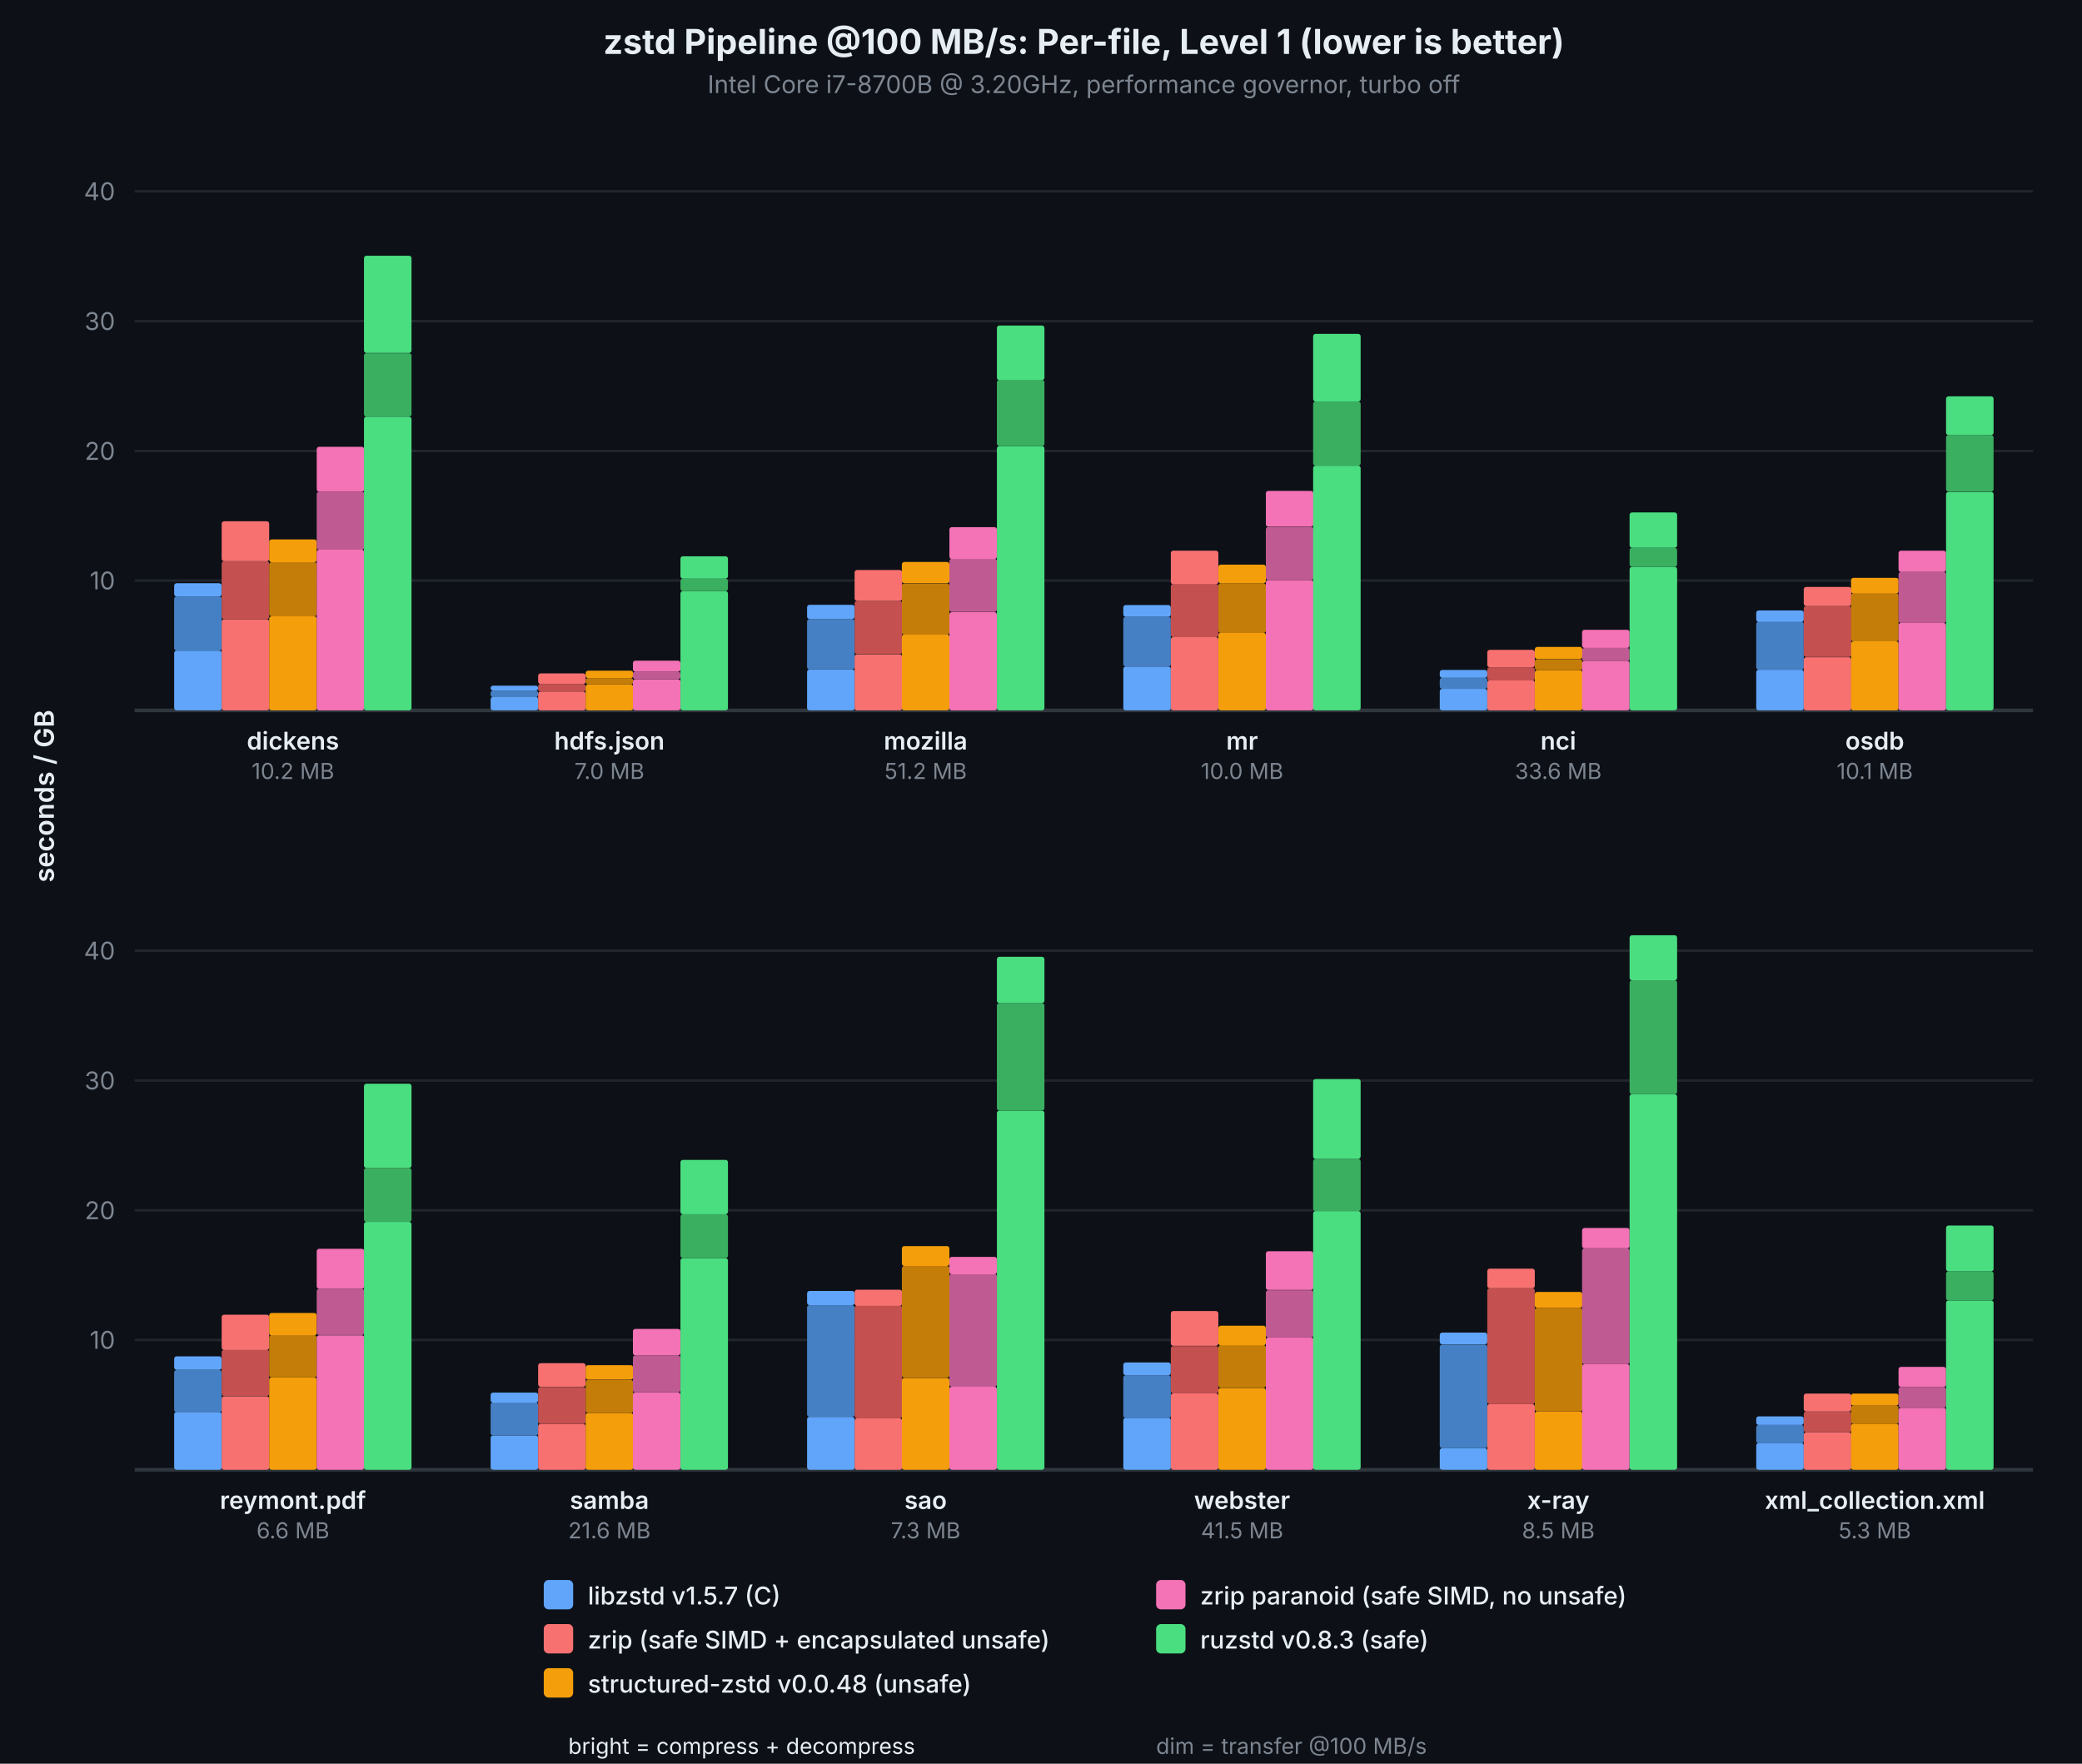
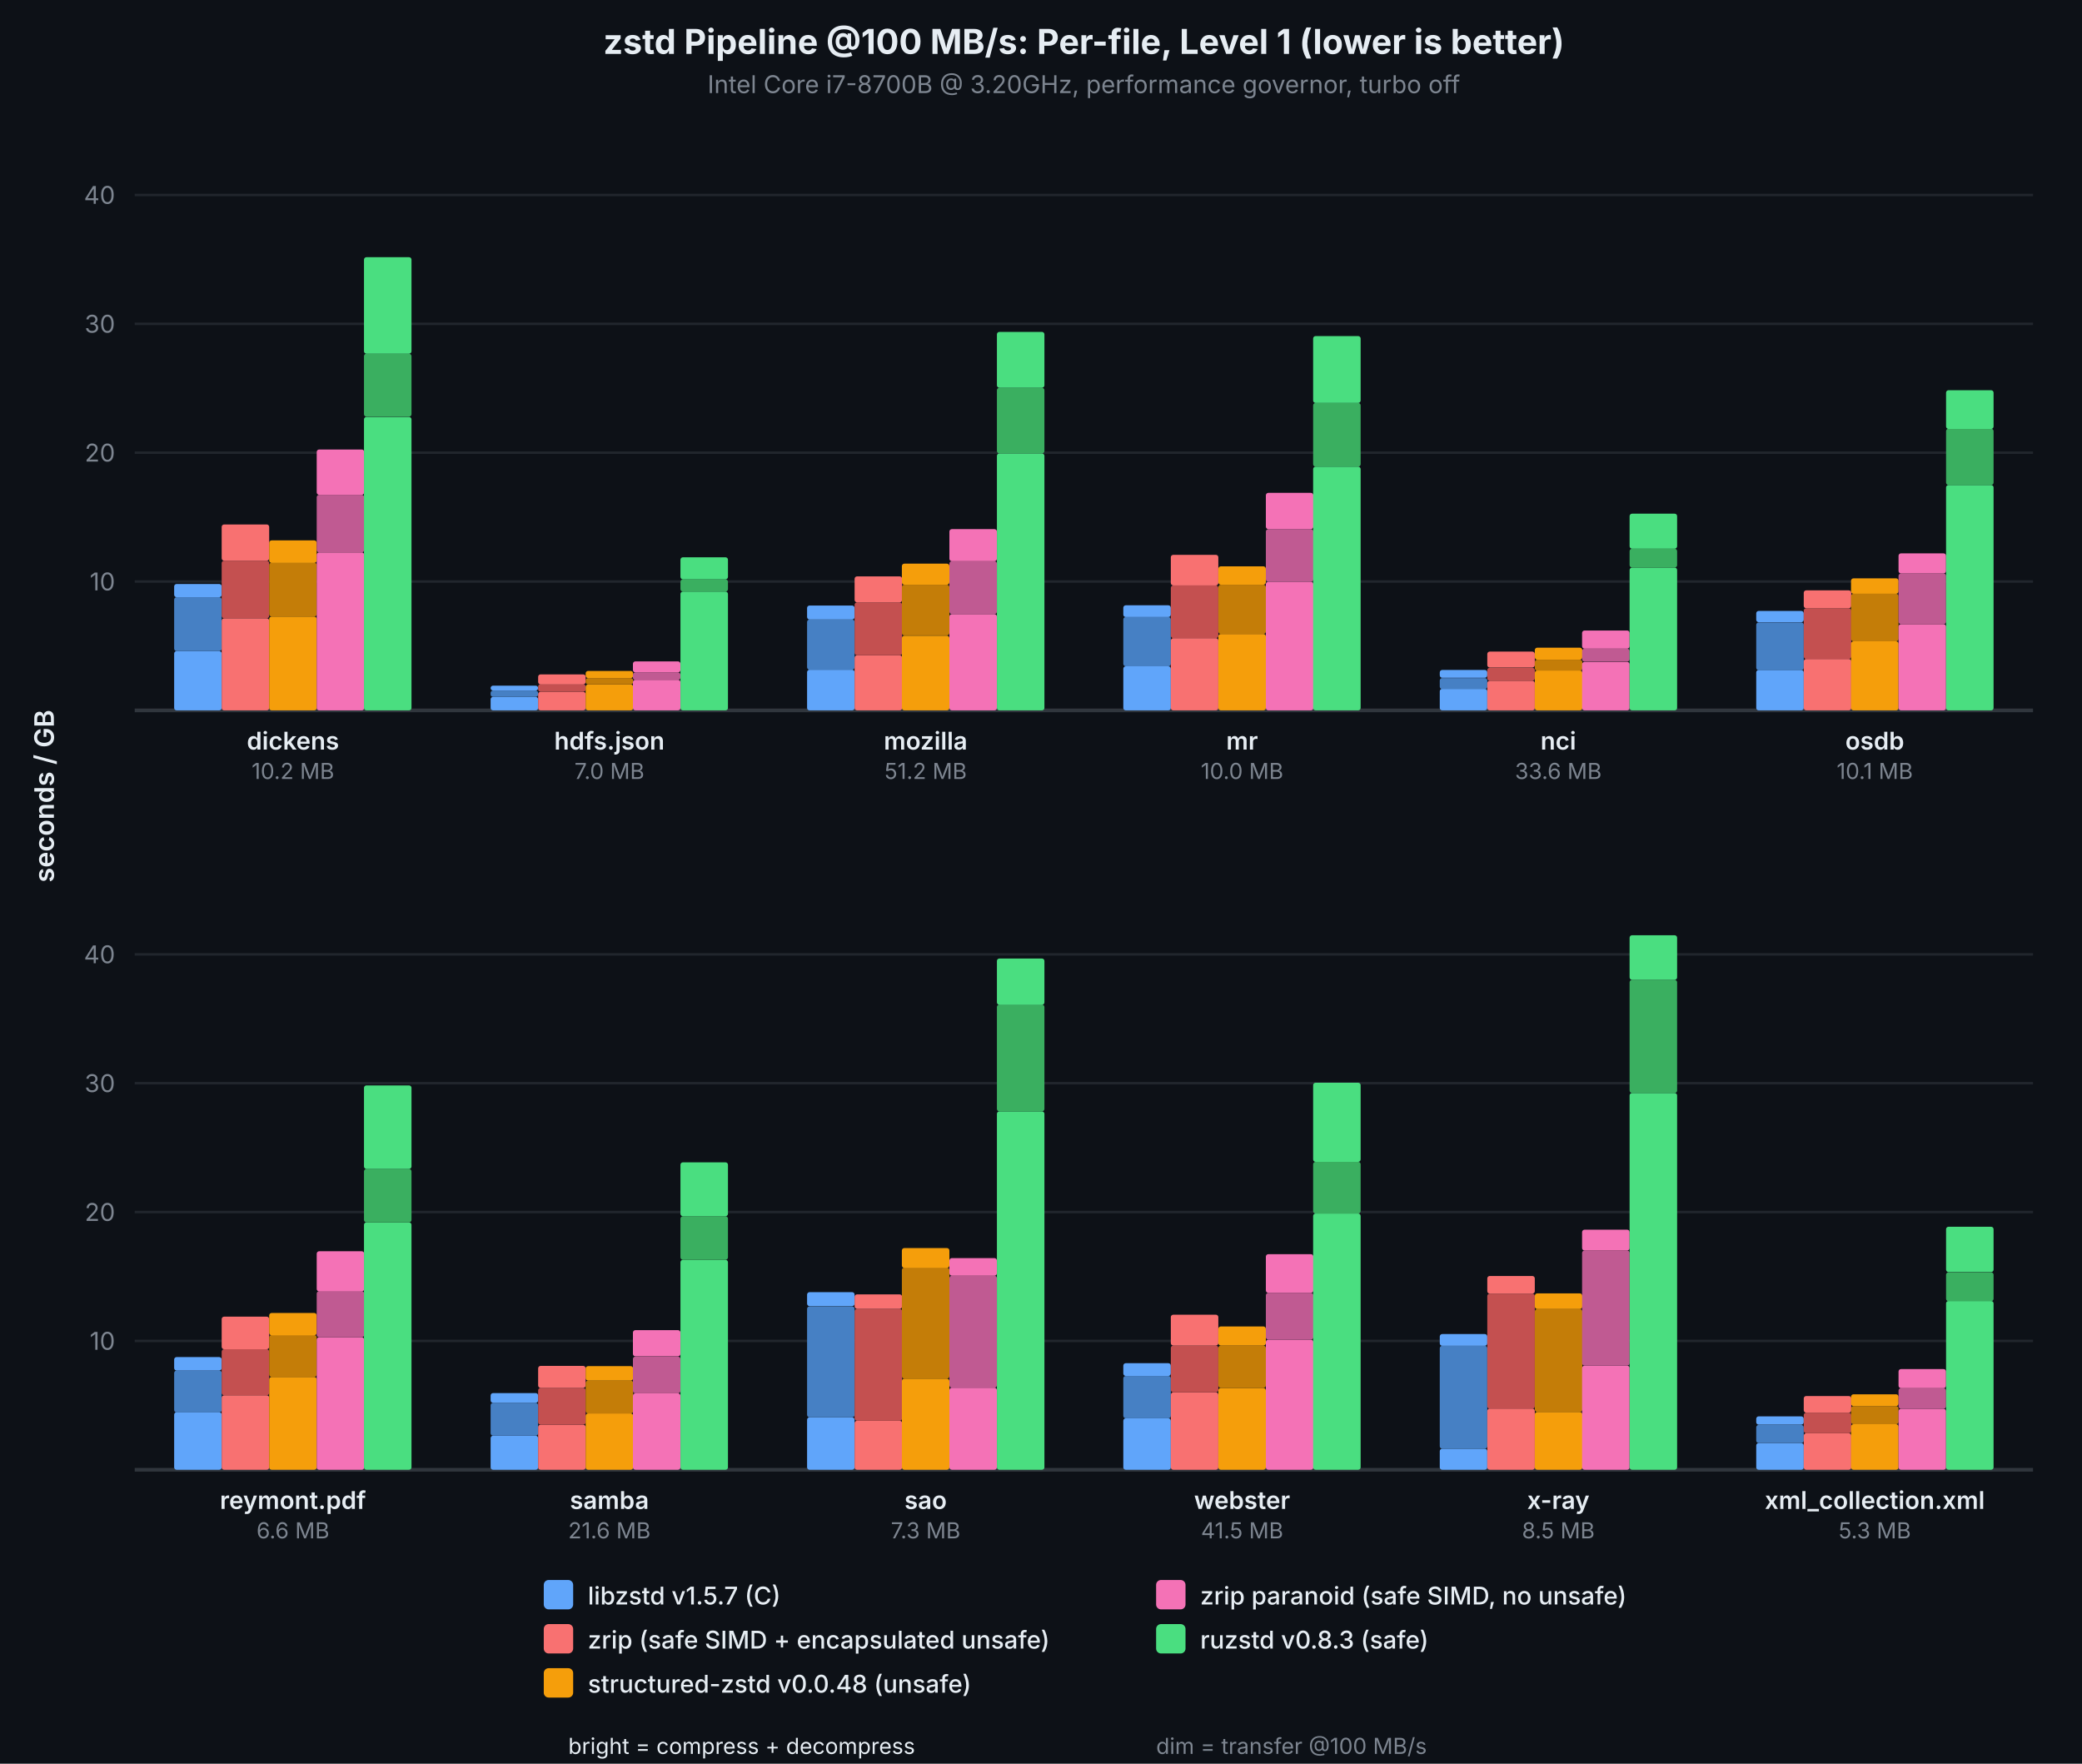
<svg xmlns="http://www.w3.org/2000/svg" viewBox="0 0 850 720" font-family="system-ui, -apple-system, sans-serif">
  <rect width="850" height="720" fill="#0d1117" />
  <text x="442.5" y="22" text-anchor="middle" fill="#e6edf3" font-size="14" font-weight="700">zstd Pipeline @100 MB/s: Per-file, Level 1 (lower is better)</text>
  <text x="442.5" y="38" text-anchor="middle" fill="#7d8590" font-size="10">Intel Core i7-8700B @ 3.20GHz, performance governor, turbo off</text>
-   <line x1="55" y1="237.0" x2="830" y2="237.0" stroke="#21262d" stroke-width="1" />
-   <text x="47" y="237.0" text-anchor="end" dominant-baseline="middle" fill="#7d8590" font-size="10">10</text>
-   <line x1="55" y1="184.1" x2="830" y2="184.1" stroke="#21262d" stroke-width="1" />
-   <text x="47" y="184.1" text-anchor="end" dominant-baseline="middle" fill="#7d8590" font-size="10">20</text>
-   <line x1="55" y1="131.1" x2="830" y2="131.1" stroke="#21262d" stroke-width="1" />
-   <text x="47" y="131.1" text-anchor="end" dominant-baseline="middle" fill="#7d8590" font-size="10">30</text>
-   <line x1="55" y1="78.1" x2="830" y2="78.1" stroke="#21262d" stroke-width="1" />
-   <text x="47" y="78.1" text-anchor="end" dominant-baseline="middle" fill="#7d8590" font-size="10">40</text>
+   <line x1="55" y1="237.4" x2="830" y2="237.4" stroke="#21262d" stroke-width="1" />
+   <text x="47" y="237.4" text-anchor="end" dominant-baseline="middle" fill="#7d8590" font-size="10">10</text>
+   <line x1="55" y1="184.8" x2="830" y2="184.8" stroke="#21262d" stroke-width="1" />
+   <text x="47" y="184.8" text-anchor="end" dominant-baseline="middle" fill="#7d8590" font-size="10">20</text>
+   <line x1="55" y1="132.2" x2="830" y2="132.2" stroke="#21262d" stroke-width="1" />
+   <text x="47" y="132.2" text-anchor="end" dominant-baseline="middle" fill="#7d8590" font-size="10">30</text>
+   <line x1="55" y1="79.6" x2="830" y2="79.6" stroke="#21262d" stroke-width="1" />
+   <text x="47" y="79.6" text-anchor="end" dominant-baseline="middle" fill="#7d8590" font-size="10">40</text>
  <line x1="55" y1="290" x2="830" y2="290" stroke="#30363d" stroke-width="1.5" />
  <text x="22" y="325.0" text-anchor="middle" fill="#e6edf3" font-size="11" font-weight="600" transform="rotate(-90,22,325.0)">seconds / GB</text>
-   <rect x="71.1" y="265.6" width="19.4" height="24.4" fill="#60a5fa" rx="1" />
-   <rect x="71.1" y="243.5" width="19.4" height="22.1" fill="#4680c4" rx="1" />
-   <rect x="71.1" y="238.1" width="19.4" height="5.4" fill="#60a5fa" rx="1" />
-   <rect x="90.5" y="252.8" width="19.4" height="37.2" fill="#f87171" rx="1" />
-   <rect x="90.5" y="229.1" width="19.4" height="23.7" fill="#c45050" rx="1" />
-   <rect x="90.5" y="212.8" width="19.4" height="16.3" fill="#f87171" rx="1" />
-   <rect x="109.9" y="251.6" width="19.4" height="38.4" fill="#f59e0b" rx="1" />
-   <rect x="109.9" y="229.5" width="19.4" height="22.1" fill="#c47d08" rx="1" />
-   <rect x="109.9" y="220.2" width="19.4" height="9.3" fill="#f59e0b" rx="1" />
-   <rect x="129.3" y="224.4" width="19.4" height="65.6" fill="#f472b6" rx="1" />
-   <rect x="129.3" y="200.7" width="19.4" height="23.7" fill="#c05a92" rx="1" />
-   <rect x="129.3" y="182.4" width="19.4" height="18.3" fill="#f472b6" rx="1" />
-   <rect x="148.6" y="170.1" width="19.4" height="119.9" fill="#4ade80" rx="1" />
-   <rect x="148.6" y="144.2" width="19.4" height="25.9" fill="#3aaf60" rx="1" />
-   <rect x="148.6" y="104.4" width="19.4" height="39.7" fill="#4ade80" rx="1" />
+   <rect x="71.1" y="265.8" width="19.4" height="24.2" fill="#60a5fa" rx="1" />
+   <rect x="71.1" y="243.8" width="19.4" height="22.0" fill="#4680c4" rx="1" />
+   <rect x="71.1" y="238.4" width="19.4" height="5.4" fill="#60a5fa" rx="1" />
+   <rect x="90.5" y="252.4" width="19.4" height="37.6" fill="#f87171" rx="1" />
+   <rect x="90.5" y="228.9" width="19.4" height="23.5" fill="#c45050" rx="1" />
+   <rect x="90.5" y="214.1" width="19.4" height="14.8" fill="#f87171" rx="1" />
+   <rect x="109.9" y="251.7" width="19.4" height="38.3" fill="#f59e0b" rx="1" />
+   <rect x="109.9" y="229.7" width="19.4" height="22.0" fill="#c47d08" rx="1" />
+   <rect x="109.9" y="220.6" width="19.4" height="9.2" fill="#f59e0b" rx="1" />
+   <rect x="129.3" y="225.5" width="19.4" height="64.5" fill="#f472b6" rx="1" />
+   <rect x="129.3" y="202.0" width="19.4" height="23.5" fill="#c05a92" rx="1" />
+   <rect x="129.3" y="183.5" width="19.4" height="18.5" fill="#f472b6" rx="1" />
+   <rect x="148.6" y="170.2" width="19.4" height="119.8" fill="#4ade80" rx="1" />
+   <rect x="148.6" y="144.4" width="19.4" height="25.7" fill="#3aaf60" rx="1" />
+   <rect x="148.6" y="105.0" width="19.4" height="39.4" fill="#4ade80" rx="1" />
  <text x="119.6" y="306" text-anchor="middle" fill="#e6edf3" font-size="10" font-weight="600">dickens</text>
  <text x="119.6" y="318" text-anchor="middle" fill="#7d8590" font-size="9">10.2 MB</text>
  <rect x="200.3" y="284.5" width="19.4" height="5.5" fill="#60a5fa" rx="1" />
-   <rect x="200.3" y="281.9" width="19.4" height="2.7" fill="#4680c4" rx="1" />
+   <rect x="200.3" y="281.9" width="19.4" height="2.6" fill="#4680c4" rx="1" />
  <rect x="200.3" y="279.9" width="19.4" height="2.0" fill="#60a5fa" rx="1" />
-   <rect x="219.7" y="282.3" width="19.4" height="7.7" fill="#f87171" rx="1" />
-   <rect x="219.7" y="279.2" width="19.4" height="3.1" fill="#c45050" rx="1" />
-   <rect x="219.7" y="274.9" width="19.4" height="4.3" fill="#f87171" rx="1" />
+   <rect x="219.7" y="282.4" width="19.4" height="7.6" fill="#f87171" rx="1" />
+   <rect x="219.7" y="279.3" width="19.4" height="3.1" fill="#c45050" rx="1" />
+   <rect x="219.7" y="275.3" width="19.4" height="4.1" fill="#f87171" rx="1" />
  <rect x="239.1" y="279.4" width="19.4" height="10.6" fill="#f59e0b" rx="1" />
  <rect x="239.1" y="276.8" width="19.4" height="2.6" fill="#c47d08" rx="1" />
-   <rect x="239.1" y="273.8" width="19.4" height="3.0" fill="#f59e0b" rx="1" />
-   <rect x="258.4" y="277.3" width="19.4" height="12.7" fill="#f472b6" rx="1" />
-   <rect x="258.4" y="274.2" width="19.4" height="3.1" fill="#c05a92" rx="1" />
-   <rect x="258.4" y="269.7" width="19.4" height="4.5" fill="#f472b6" rx="1" />
-   <rect x="277.8" y="241.3" width="19.4" height="48.7" fill="#4ade80" rx="1" />
-   <rect x="277.8" y="236.2" width="19.4" height="5.1" fill="#3aaf60" rx="1" />
-   <rect x="277.8" y="227.1" width="19.4" height="9.1" fill="#4ade80" rx="1" />
+   <rect x="239.1" y="273.9" width="19.4" height="2.9" fill="#f59e0b" rx="1" />
+   <rect x="258.4" y="277.5" width="19.4" height="12.5" fill="#f472b6" rx="1" />
+   <rect x="258.4" y="274.5" width="19.4" height="3.1" fill="#c05a92" rx="1" />
+   <rect x="258.4" y="270.0" width="19.4" height="4.5" fill="#f472b6" rx="1" />
+   <rect x="277.8" y="241.5" width="19.4" height="48.5" fill="#4ade80" rx="1" />
+   <rect x="277.8" y="236.5" width="19.4" height="5.0" fill="#3aaf60" rx="1" />
+   <rect x="277.8" y="227.5" width="19.4" height="9.0" fill="#4ade80" rx="1" />
  <text x="248.8" y="306" text-anchor="middle" fill="#e6edf3" font-size="10" font-weight="600">hdfs.json</text>
  <text x="248.8" y="318" text-anchor="middle" fill="#7d8590" font-size="9">7.0 MB</text>
-   <rect x="329.5" y="273.3" width="19.4" height="16.7" fill="#60a5fa" rx="1" />
-   <rect x="329.5" y="252.7" width="19.4" height="20.6" fill="#4680c4" rx="1" />
-   <rect x="329.5" y="246.9" width="19.4" height="5.8" fill="#60a5fa" rx="1" />
-   <rect x="348.9" y="267.1" width="19.4" height="22.9" fill="#f87171" rx="1" />
-   <rect x="348.9" y="245.3" width="19.4" height="21.7" fill="#c45050" rx="1" />
-   <rect x="348.9" y="232.7" width="19.4" height="12.6" fill="#f87171" rx="1" />
-   <rect x="368.2" y="259.0" width="19.4" height="31.0" fill="#f59e0b" rx="1" />
-   <rect x="368.2" y="238.2" width="19.4" height="20.9" fill="#c47d08" rx="1" />
-   <rect x="368.2" y="229.4" width="19.4" height="8.7" fill="#f59e0b" rx="1" />
-   <rect x="387.6" y="249.9" width="19.4" height="40.1" fill="#f472b6" rx="1" />
-   <rect x="387.6" y="228.1" width="19.4" height="21.7" fill="#c05a92" rx="1" />
-   <rect x="387.6" y="215.2" width="19.4" height="13.0" fill="#f472b6" rx="1" />
-   <rect x="407.0" y="182.1" width="19.4" height="107.9" fill="#4ade80" rx="1" />
-   <rect x="407.0" y="155.1" width="19.4" height="27.0" fill="#3aaf60" rx="1" />
-   <rect x="407.0" y="132.9" width="19.4" height="22.3" fill="#4ade80" rx="1" />
+   <rect x="329.5" y="273.4" width="19.4" height="16.6" fill="#60a5fa" rx="1" />
+   <rect x="329.5" y="252.9" width="19.4" height="20.5" fill="#4680c4" rx="1" />
+   <rect x="329.5" y="247.2" width="19.4" height="5.7" fill="#60a5fa" rx="1" />
+   <rect x="348.9" y="267.5" width="19.4" height="22.5" fill="#f87171" rx="1" />
+   <rect x="348.9" y="245.9" width="19.4" height="21.6" fill="#c45050" rx="1" />
+   <rect x="348.9" y="235.3" width="19.4" height="10.6" fill="#f87171" rx="1" />
+   <rect x="368.2" y="259.5" width="19.4" height="30.5" fill="#f59e0b" rx="1" />
+   <rect x="368.2" y="238.7" width="19.4" height="20.7" fill="#c47d08" rx="1" />
+   <rect x="368.2" y="230.1" width="19.4" height="8.6" fill="#f59e0b" rx="1" />
+   <rect x="387.6" y="250.7" width="19.4" height="39.3" fill="#f472b6" rx="1" />
+   <rect x="387.6" y="229.1" width="19.4" height="21.6" fill="#c05a92" rx="1" />
+   <rect x="387.6" y="216.0" width="19.4" height="13.1" fill="#f472b6" rx="1" />
+   <rect x="407.0" y="185.1" width="19.4" height="104.9" fill="#4ade80" rx="1" />
+   <rect x="407.0" y="158.3" width="19.4" height="26.8" fill="#3aaf60" rx="1" />
+   <rect x="407.0" y="135.5" width="19.4" height="22.8" fill="#4ade80" rx="1" />
  <text x="377.9" y="306" text-anchor="middle" fill="#e6edf3" font-size="10" font-weight="600">mozilla</text>
  <text x="377.9" y="318" text-anchor="middle" fill="#7d8590" font-size="9">51.2 MB</text>
-   <rect x="458.6" y="272.1" width="19.4" height="17.9" fill="#60a5fa" rx="1" />
-   <rect x="458.6" y="251.8" width="19.4" height="20.3" fill="#4680c4" rx="1" />
-   <rect x="458.6" y="247.0" width="19.4" height="4.8" fill="#60a5fa" rx="1" />
-   <rect x="478.0" y="260.1" width="19.4" height="29.9" fill="#f87171" rx="1" />
-   <rect x="478.0" y="238.4" width="19.4" height="21.7" fill="#c45050" rx="1" />
-   <rect x="478.0" y="224.8" width="19.4" height="13.7" fill="#f87171" rx="1" />
-   <rect x="497.4" y="258.3" width="19.4" height="31.7" fill="#f59e0b" rx="1" />
-   <rect x="497.4" y="238.1" width="19.4" height="20.3" fill="#c47d08" rx="1" />
-   <rect x="497.4" y="230.5" width="19.4" height="7.6" fill="#f59e0b" rx="1" />
-   <rect x="516.8" y="236.8" width="19.4" height="53.2" fill="#f472b6" rx="1" />
-   <rect x="516.8" y="215.1" width="19.4" height="21.7" fill="#c05a92" rx="1" />
-   <rect x="516.8" y="200.4" width="19.4" height="14.6" fill="#f472b6" rx="1" />
-   <rect x="536.1" y="190.1" width="19.4" height="99.9" fill="#4ade80" rx="1" />
-   <rect x="536.1" y="163.9" width="19.4" height="26.2" fill="#3aaf60" rx="1" />
-   <rect x="536.1" y="136.3" width="19.4" height="27.6" fill="#4ade80" rx="1" />
+   <rect x="458.6" y="272.0" width="19.4" height="18.0" fill="#60a5fa" rx="1" />
+   <rect x="458.6" y="251.9" width="19.4" height="20.1" fill="#4680c4" rx="1" />
+   <rect x="458.6" y="247.1" width="19.4" height="4.8" fill="#60a5fa" rx="1" />
+   <rect x="478.0" y="260.5" width="19.4" height="29.5" fill="#f87171" rx="1" />
+   <rect x="478.0" y="239.0" width="19.4" height="21.5" fill="#c45050" rx="1" />
+   <rect x="478.0" y="226.5" width="19.4" height="12.5" fill="#f87171" rx="1" />
+   <rect x="497.4" y="258.8" width="19.4" height="31.2" fill="#f59e0b" rx="1" />
+   <rect x="497.4" y="238.7" width="19.4" height="20.1" fill="#c47d08" rx="1" />
+   <rect x="497.4" y="231.2" width="19.4" height="7.5" fill="#f59e0b" rx="1" />
+   <rect x="516.8" y="237.5" width="19.4" height="52.5" fill="#f472b6" rx="1" />
+   <rect x="516.8" y="216.0" width="19.4" height="21.5" fill="#c05a92" rx="1" />
+   <rect x="516.8" y="201.2" width="19.4" height="14.8" fill="#f472b6" rx="1" />
+   <rect x="536.1" y="190.5" width="19.4" height="99.5" fill="#4ade80" rx="1" />
+   <rect x="536.1" y="164.5" width="19.4" height="26.0" fill="#3aaf60" rx="1" />
+   <rect x="536.1" y="137.2" width="19.4" height="27.3" fill="#4ade80" rx="1" />
  <text x="507.1" y="306" text-anchor="middle" fill="#e6edf3" font-size="10" font-weight="600">mr</text>
  <text x="507.1" y="318" text-anchor="middle" fill="#7d8590" font-size="9">10.0 MB</text>
  <rect x="587.8" y="281.2" width="19.4" height="8.8" fill="#60a5fa" rx="1" />
-   <rect x="587.8" y="276.7" width="19.4" height="4.5" fill="#4680c4" rx="1" />
+   <rect x="587.8" y="276.8" width="19.4" height="4.5" fill="#4680c4" rx="1" />
  <rect x="587.8" y="273.5" width="19.4" height="3.2" fill="#60a5fa" rx="1" />
-   <rect x="607.2" y="277.7" width="19.4" height="12.3" fill="#f87171" rx="1" />
-   <rect x="607.2" y="272.4" width="19.4" height="5.4" fill="#c45050" rx="1" />
-   <rect x="607.2" y="265.3" width="19.4" height="7.1" fill="#f87171" rx="1" />
-   <rect x="626.6" y="273.6" width="19.4" height="16.4" fill="#f59e0b" rx="1" />
-   <rect x="626.6" y="269.1" width="19.4" height="4.5" fill="#c47d08" rx="1" />
-   <rect x="626.6" y="264.1" width="19.4" height="4.9" fill="#f59e0b" rx="1" />
-   <rect x="645.9" y="269.8" width="19.4" height="20.2" fill="#f472b6" rx="1" />
-   <rect x="645.9" y="264.5" width="19.4" height="5.4" fill="#c05a92" rx="1" />
-   <rect x="645.9" y="257.1" width="19.4" height="7.4" fill="#f472b6" rx="1" />
-   <rect x="665.3" y="231.4" width="19.4" height="58.6" fill="#4ade80" rx="1" />
-   <rect x="665.3" y="223.6" width="19.4" height="7.8" fill="#3aaf60" rx="1" />
-   <rect x="665.3" y="209.2" width="19.4" height="14.4" fill="#4ade80" rx="1" />
+   <rect x="607.2" y="277.9" width="19.4" height="12.1" fill="#f87171" rx="1" />
+   <rect x="607.2" y="272.6" width="19.4" height="5.3" fill="#c45050" rx="1" />
+   <rect x="607.2" y="266.0" width="19.4" height="6.5" fill="#f87171" rx="1" />
+   <rect x="626.6" y="273.7" width="19.4" height="16.3" fill="#f59e0b" rx="1" />
+   <rect x="626.6" y="269.3" width="19.4" height="4.5" fill="#c47d08" rx="1" />
+   <rect x="626.6" y="264.4" width="19.4" height="4.9" fill="#f59e0b" rx="1" />
+   <rect x="645.9" y="270.2" width="19.4" height="19.8" fill="#f472b6" rx="1" />
+   <rect x="645.9" y="264.8" width="19.4" height="5.3" fill="#c05a92" rx="1" />
+   <rect x="645.9" y="257.4" width="19.4" height="7.4" fill="#f472b6" rx="1" />
+   <rect x="665.3" y="231.7" width="19.4" height="58.3" fill="#4ade80" rx="1" />
+   <rect x="665.3" y="224.0" width="19.4" height="7.7" fill="#3aaf60" rx="1" />
+   <rect x="665.3" y="209.7" width="19.4" height="14.3" fill="#4ade80" rx="1" />
  <text x="636.2" y="306" text-anchor="middle" fill="#e6edf3" font-size="10" font-weight="600">nci</text>
  <text x="636.2" y="318" text-anchor="middle" fill="#7d8590" font-size="9">33.6 MB</text>
-   <rect x="717.0" y="273.4" width="19.4" height="16.6" fill="#60a5fa" rx="1" />
-   <rect x="717.0" y="253.8" width="19.4" height="19.6" fill="#4680c4" rx="1" />
-   <rect x="717.0" y="249.2" width="19.4" height="4.7" fill="#60a5fa" rx="1" />
-   <rect x="736.4" y="268.3" width="19.4" height="21.7" fill="#f87171" rx="1" />
-   <rect x="736.4" y="247.4" width="19.4" height="20.8" fill="#c45050" rx="1" />
-   <rect x="736.4" y="239.6" width="19.4" height="7.8" fill="#f87171" rx="1" />
+   <rect x="717.0" y="273.5" width="19.4" height="16.5" fill="#60a5fa" rx="1" />
+   <rect x="717.0" y="254.1" width="19.4" height="19.5" fill="#4680c4" rx="1" />
+   <rect x="717.0" y="249.4" width="19.4" height="4.6" fill="#60a5fa" rx="1" />
+   <rect x="736.4" y="269.0" width="19.4" height="21.0" fill="#f87171" rx="1" />
+   <rect x="736.4" y="248.3" width="19.4" height="20.7" fill="#c45050" rx="1" />
+   <rect x="736.4" y="241.0" width="19.4" height="7.3" fill="#f87171" rx="1" />
  <rect x="755.7" y="261.8" width="19.4" height="28.2" fill="#f59e0b" rx="1" />
-   <rect x="755.7" y="242.2" width="19.4" height="19.6" fill="#c47d08" rx="1" />
-   <rect x="755.7" y="235.9" width="19.4" height="6.4" fill="#f59e0b" rx="1" />
-   <rect x="775.1" y="254.3" width="19.4" height="35.7" fill="#f472b6" rx="1" />
-   <rect x="775.1" y="233.5" width="19.4" height="20.8" fill="#c05a92" rx="1" />
-   <rect x="775.1" y="224.8" width="19.4" height="8.7" fill="#f472b6" rx="1" />
-   <rect x="794.5" y="200.8" width="19.4" height="89.2" fill="#4ade80" rx="1" />
-   <rect x="794.5" y="177.6" width="19.4" height="23.1" fill="#3aaf60" rx="1" />
-   <rect x="794.5" y="161.8" width="19.4" height="15.8" fill="#4ade80" rx="1" />
+   <rect x="755.7" y="242.4" width="19.4" height="19.4" fill="#c47d08" rx="1" />
+   <rect x="755.7" y="236.1" width="19.4" height="6.3" fill="#f59e0b" rx="1" />
+   <rect x="775.1" y="254.8" width="19.4" height="35.2" fill="#f472b6" rx="1" />
+   <rect x="775.1" y="234.1" width="19.4" height="20.7" fill="#c05a92" rx="1" />
+   <rect x="775.1" y="225.9" width="19.4" height="8.2" fill="#f472b6" rx="1" />
+   <rect x="794.5" y="198.0" width="19.4" height="92.0" fill="#4ade80" rx="1" />
+   <rect x="794.5" y="175.0" width="19.4" height="23.0" fill="#3aaf60" rx="1" />
+   <rect x="794.5" y="159.3" width="19.4" height="15.8" fill="#4ade80" rx="1" />
  <text x="765.4" y="306" text-anchor="middle" fill="#e6edf3" font-size="10" font-weight="600">osdb</text>
  <text x="765.4" y="318" text-anchor="middle" fill="#7d8590" font-size="9">10.1 MB</text>
-   <line x1="55" y1="547.0" x2="830" y2="547.0" stroke="#21262d" stroke-width="1" />
-   <text x="47" y="547.0" text-anchor="end" dominant-baseline="middle" fill="#7d8590" font-size="10">10</text>
-   <line x1="55" y1="494.1" x2="830" y2="494.1" stroke="#21262d" stroke-width="1" />
-   <text x="47" y="494.1" text-anchor="end" dominant-baseline="middle" fill="#7d8590" font-size="10">20</text>
-   <line x1="55" y1="441.1" x2="830" y2="441.1" stroke="#21262d" stroke-width="1" />
-   <text x="47" y="441.1" text-anchor="end" dominant-baseline="middle" fill="#7d8590" font-size="10">30</text>
-   <line x1="55" y1="388.1" x2="830" y2="388.1" stroke="#21262d" stroke-width="1" />
-   <text x="47" y="388.1" text-anchor="end" dominant-baseline="middle" fill="#7d8590" font-size="10">40</text>
+   <line x1="55" y1="547.4" x2="830" y2="547.4" stroke="#21262d" stroke-width="1" />
+   <text x="47" y="547.4" text-anchor="end" dominant-baseline="middle" fill="#7d8590" font-size="10">10</text>
+   <line x1="55" y1="494.8" x2="830" y2="494.8" stroke="#21262d" stroke-width="1" />
+   <text x="47" y="494.8" text-anchor="end" dominant-baseline="middle" fill="#7d8590" font-size="10">20</text>
+   <line x1="55" y1="442.2" x2="830" y2="442.2" stroke="#21262d" stroke-width="1" />
+   <text x="47" y="442.2" text-anchor="end" dominant-baseline="middle" fill="#7d8590" font-size="10">30</text>
+   <line x1="55" y1="389.6" x2="830" y2="389.6" stroke="#21262d" stroke-width="1" />
+   <text x="47" y="389.6" text-anchor="end" dominant-baseline="middle" fill="#7d8590" font-size="10">40</text>
  <line x1="55" y1="600" x2="830" y2="600" stroke="#30363d" stroke-width="1.5" />
-   <rect x="71.1" y="576.4" width="19.4" height="23.6" fill="#60a5fa" rx="1" />
-   <rect x="71.1" y="559.3" width="19.4" height="17.2" fill="#4680c4" rx="1" />
-   <rect x="71.1" y="553.7" width="19.4" height="5.5" fill="#60a5fa" rx="1" />
-   <rect x="90.5" y="570.0" width="19.4" height="30.0" fill="#f87171" rx="1" />
-   <rect x="90.5" y="551.0" width="19.4" height="18.9" fill="#c45050" rx="1" />
-   <rect x="90.5" y="536.7" width="19.4" height="14.4" fill="#f87171" rx="1" />
-   <rect x="109.9" y="562.3" width="19.4" height="37.7" fill="#f59e0b" rx="1" />
-   <rect x="109.9" y="545.1" width="19.4" height="17.2" fill="#c47d08" rx="1" />
-   <rect x="109.9" y="536.0" width="19.4" height="9.2" fill="#f59e0b" rx="1" />
-   <rect x="129.3" y="545.1" width="19.4" height="54.9" fill="#f472b6" rx="1" />
-   <rect x="129.3" y="526.1" width="19.4" height="18.9" fill="#c05a92" rx="1" />
-   <rect x="129.3" y="509.8" width="19.4" height="16.3" fill="#f472b6" rx="1" />
-   <rect x="148.6" y="498.8" width="19.4" height="101.2" fill="#4ade80" rx="1" />
-   <rect x="148.6" y="476.8" width="19.4" height="22.0" fill="#3aaf60" rx="1" />
-   <rect x="148.6" y="442.4" width="19.4" height="34.4" fill="#4ade80" rx="1" />
+   <rect x="71.1" y="576.5" width="19.4" height="23.5" fill="#60a5fa" rx="1" />
+   <rect x="71.1" y="559.5" width="19.4" height="17.1" fill="#4680c4" rx="1" />
+   <rect x="71.1" y="554.0" width="19.4" height="5.5" fill="#60a5fa" rx="1" />
+   <rect x="90.5" y="569.6" width="19.4" height="30.4" fill="#f87171" rx="1" />
+   <rect x="90.5" y="550.8" width="19.4" height="18.8" fill="#c45050" rx="1" />
+   <rect x="90.5" y="537.5" width="19.4" height="13.3" fill="#f87171" rx="1" />
+   <rect x="109.9" y="562.1" width="19.4" height="37.9" fill="#f59e0b" rx="1" />
+   <rect x="109.9" y="545.0" width="19.4" height="17.1" fill="#c47d08" rx="1" />
+   <rect x="109.9" y="536.0" width="19.4" height="9.1" fill="#f59e0b" rx="1" />
+   <rect x="129.3" y="545.9" width="19.4" height="54.1" fill="#f472b6" rx="1" />
+   <rect x="129.3" y="527.1" width="19.4" height="18.8" fill="#c05a92" rx="1" />
+   <rect x="129.3" y="510.8" width="19.4" height="16.4" fill="#f472b6" rx="1" />
+   <rect x="148.6" y="499.0" width="19.4" height="101.0" fill="#4ade80" rx="1" />
+   <rect x="148.6" y="477.2" width="19.4" height="21.8" fill="#3aaf60" rx="1" />
+   <rect x="148.6" y="443.1" width="19.4" height="34.1" fill="#4ade80" rx="1" />
  <text x="119.6" y="616" text-anchor="middle" fill="#e6edf3" font-size="10" font-weight="600">reymont.pdf</text>
  <text x="119.6" y="628" text-anchor="middle" fill="#7d8590" font-size="9">6.6 MB</text>
-   <rect x="200.3" y="586.0" width="19.4" height="14.0" fill="#60a5fa" rx="1" />
-   <rect x="200.3" y="572.5" width="19.4" height="13.5" fill="#4680c4" rx="1" />
-   <rect x="200.3" y="568.5" width="19.4" height="4.1" fill="#60a5fa" rx="1" />
-   <rect x="219.7" y="581.3" width="19.4" height="18.7" fill="#f87171" rx="1" />
-   <rect x="219.7" y="566.2" width="19.4" height="15.1" fill="#c45050" rx="1" />
-   <rect x="219.7" y="556.5" width="19.4" height="9.6" fill="#f87171" rx="1" />
-   <rect x="239.1" y="576.8" width="19.4" height="23.2" fill="#f59e0b" rx="1" />
-   <rect x="239.1" y="563.3" width="19.4" height="13.5" fill="#c47d08" rx="1" />
-   <rect x="239.1" y="557.3" width="19.4" height="5.9" fill="#f59e0b" rx="1" />
-   <rect x="258.4" y="568.4" width="19.4" height="31.6" fill="#f472b6" rx="1" />
-   <rect x="258.4" y="553.3" width="19.4" height="15.1" fill="#c05a92" rx="1" />
-   <rect x="258.4" y="542.5" width="19.4" height="10.8" fill="#f472b6" rx="1" />
-   <rect x="277.8" y="513.6" width="19.4" height="86.4" fill="#4ade80" rx="1" />
-   <rect x="277.8" y="495.7" width="19.4" height="17.9" fill="#3aaf60" rx="1" />
-   <rect x="277.8" y="473.5" width="19.4" height="22.2" fill="#4ade80" rx="1" />
+   <rect x="200.3" y="586.1" width="19.4" height="13.9" fill="#60a5fa" rx="1" />
+   <rect x="200.3" y="572.7" width="19.4" height="13.4" fill="#4680c4" rx="1" />
+   <rect x="200.3" y="568.7" width="19.4" height="4.0" fill="#60a5fa" rx="1" />
+   <rect x="219.7" y="581.6" width="19.4" height="18.4" fill="#f87171" rx="1" />
+   <rect x="219.7" y="566.6" width="19.4" height="15.0" fill="#c45050" rx="1" />
+   <rect x="219.7" y="557.6" width="19.4" height="9.0" fill="#f87171" rx="1" />
+   <rect x="239.1" y="577.0" width="19.4" height="23.0" fill="#f59e0b" rx="1" />
+   <rect x="239.1" y="563.6" width="19.4" height="13.4" fill="#c47d08" rx="1" />
+   <rect x="239.1" y="557.7" width="19.4" height="5.9" fill="#f59e0b" rx="1" />
+   <rect x="258.4" y="568.8" width="19.4" height="31.2" fill="#f472b6" rx="1" />
+   <rect x="258.4" y="553.8" width="19.4" height="15.0" fill="#c05a92" rx="1" />
+   <rect x="258.4" y="543.0" width="19.4" height="10.7" fill="#f472b6" rx="1" />
+   <rect x="277.8" y="514.3" width="19.4" height="85.7" fill="#4ade80" rx="1" />
+   <rect x="277.8" y="496.5" width="19.4" height="17.8" fill="#3aaf60" rx="1" />
+   <rect x="277.8" y="474.5" width="19.4" height="22.0" fill="#4ade80" rx="1" />
  <text x="248.8" y="616" text-anchor="middle" fill="#e6edf3" font-size="10" font-weight="600">samba</text>
  <text x="248.8" y="628" text-anchor="middle" fill="#7d8590" font-size="9">21.6 MB</text>
-   <rect x="329.5" y="578.4" width="19.4" height="21.6" fill="#60a5fa" rx="1" />
-   <rect x="329.5" y="532.8" width="19.4" height="45.6" fill="#4680c4" rx="1" />
-   <rect x="329.5" y="527.0" width="19.4" height="5.8" fill="#60a5fa" rx="1" />
-   <rect x="348.9" y="579.0" width="19.4" height="21.0" fill="#f87171" rx="1" />
-   <rect x="348.9" y="533.0" width="19.4" height="46.0" fill="#c45050" rx="1" />
-   <rect x="348.9" y="526.5" width="19.4" height="6.6" fill="#f87171" rx="1" />
-   <rect x="368.2" y="562.5" width="19.4" height="37.5" fill="#f59e0b" rx="1" />
-   <rect x="368.2" y="516.8" width="19.4" height="45.6" fill="#c47d08" rx="1" />
-   <rect x="368.2" y="508.7" width="19.4" height="8.1" fill="#f59e0b" rx="1" />
-   <rect x="387.6" y="566.1" width="19.4" height="33.9" fill="#f472b6" rx="1" />
-   <rect x="387.6" y="520.1" width="19.4" height="46.0" fill="#c05a92" rx="1" />
-   <rect x="387.6" y="513.1" width="19.4" height="7.1" fill="#f472b6" rx="1" />
-   <rect x="407.0" y="453.4" width="19.4" height="146.6" fill="#4ade80" rx="1" />
-   <rect x="407.0" y="409.5" width="19.4" height="43.9" fill="#3aaf60" rx="1" />
-   <rect x="407.0" y="390.6" width="19.4" height="18.9" fill="#4ade80" rx="1" />
+   <rect x="329.5" y="578.6" width="19.4" height="21.4" fill="#60a5fa" rx="1" />
+   <rect x="329.5" y="533.3" width="19.4" height="45.3" fill="#4680c4" rx="1" />
+   <rect x="329.5" y="527.5" width="19.4" height="5.7" fill="#60a5fa" rx="1" />
+   <rect x="348.9" y="580.0" width="19.4" height="20.0" fill="#f87171" rx="1" />
+   <rect x="348.9" y="534.3" width="19.4" height="45.7" fill="#c45050" rx="1" />
+   <rect x="348.9" y="528.4" width="19.4" height="5.9" fill="#f87171" rx="1" />
+   <rect x="368.2" y="562.8" width="19.4" height="37.2" fill="#f59e0b" rx="1" />
+   <rect x="368.2" y="517.5" width="19.4" height="45.3" fill="#c47d08" rx="1" />
+   <rect x="368.2" y="509.5" width="19.4" height="8.1" fill="#f59e0b" rx="1" />
+   <rect x="387.6" y="566.5" width="19.4" height="33.5" fill="#f472b6" rx="1" />
+   <rect x="387.6" y="520.8" width="19.4" height="45.7" fill="#c05a92" rx="1" />
+   <rect x="387.6" y="513.6" width="19.4" height="7.2" fill="#f472b6" rx="1" />
+   <rect x="407.0" y="453.7" width="19.4" height="146.3" fill="#4ade80" rx="1" />
+   <rect x="407.0" y="410.1" width="19.4" height="43.6" fill="#3aaf60" rx="1" />
+   <rect x="407.0" y="391.3" width="19.4" height="18.9" fill="#4ade80" rx="1" />
  <text x="377.9" y="616" text-anchor="middle" fill="#e6edf3" font-size="10" font-weight="600">sao</text>
  <text x="377.9" y="628" text-anchor="middle" fill="#7d8590" font-size="9">7.3 MB</text>
-   <rect x="458.6" y="578.8" width="19.4" height="21.2" fill="#60a5fa" rx="1" />
-   <rect x="458.6" y="561.4" width="19.4" height="17.5" fill="#4680c4" rx="1" />
-   <rect x="458.6" y="556.2" width="19.4" height="5.2" fill="#60a5fa" rx="1" />
-   <rect x="478.0" y="568.8" width="19.4" height="31.2" fill="#f87171" rx="1" />
-   <rect x="478.0" y="549.5" width="19.4" height="19.3" fill="#c45050" rx="1" />
-   <rect x="478.0" y="535.2" width="19.4" height="14.2" fill="#f87171" rx="1" />
+   <rect x="458.6" y="579.0" width="19.4" height="21.0" fill="#60a5fa" rx="1" />
+   <rect x="458.6" y="561.7" width="19.4" height="17.3" fill="#4680c4" rx="1" />
+   <rect x="458.6" y="556.5" width="19.4" height="5.2" fill="#60a5fa" rx="1" />
+   <rect x="478.0" y="568.4" width="19.4" height="31.6" fill="#f87171" rx="1" />
+   <rect x="478.0" y="549.3" width="19.4" height="19.1" fill="#c45050" rx="1" />
+   <rect x="478.0" y="536.7" width="19.4" height="12.6" fill="#f87171" rx="1" />
  <rect x="497.4" y="566.6" width="19.4" height="33.4" fill="#f59e0b" rx="1" />
-   <rect x="497.4" y="549.1" width="19.4" height="17.4" fill="#c47d08" rx="1" />
-   <rect x="497.4" y="541.2" width="19.4" height="8.0" fill="#f59e0b" rx="1" />
-   <rect x="516.8" y="546.0" width="19.4" height="54.0" fill="#f472b6" rx="1" />
-   <rect x="516.8" y="526.7" width="19.4" height="19.3" fill="#c05a92" rx="1" />
-   <rect x="516.8" y="510.8" width="19.4" height="15.8" fill="#f472b6" rx="1" />
-   <rect x="536.1" y="494.4" width="19.4" height="105.6" fill="#4ade80" rx="1" />
-   <rect x="536.1" y="473.1" width="19.4" height="21.3" fill="#3aaf60" rx="1" />
-   <rect x="536.1" y="440.5" width="19.4" height="32.6" fill="#4ade80" rx="1" />
+   <rect x="497.4" y="549.3" width="19.4" height="17.3" fill="#c47d08" rx="1" />
+   <rect x="497.4" y="541.5" width="19.4" height="7.8" fill="#f59e0b" rx="1" />
+   <rect x="516.8" y="546.9" width="19.4" height="53.1" fill="#f472b6" rx="1" />
+   <rect x="516.8" y="527.8" width="19.4" height="19.1" fill="#c05a92" rx="1" />
+   <rect x="516.8" y="512.0" width="19.4" height="15.8" fill="#f472b6" rx="1" />
+   <rect x="536.1" y="495.4" width="19.4" height="104.6" fill="#4ade80" rx="1" />
+   <rect x="536.1" y="474.3" width="19.4" height="21.1" fill="#3aaf60" rx="1" />
+   <rect x="536.1" y="442.0" width="19.4" height="32.3" fill="#4ade80" rx="1" />
  <text x="507.1" y="616" text-anchor="middle" fill="#e6edf3" font-size="10" font-weight="600">webster</text>
  <text x="507.1" y="628" text-anchor="middle" fill="#7d8590" font-size="9">41.5 MB</text>
-   <rect x="587.8" y="591.2" width="19.4" height="8.8" fill="#60a5fa" rx="1" />
-   <rect x="587.8" y="548.9" width="19.4" height="42.3" fill="#4680c4" rx="1" />
-   <rect x="587.8" y="544.0" width="19.4" height="4.8" fill="#60a5fa" rx="1" />
-   <rect x="607.2" y="573.2" width="19.4" height="26.8" fill="#f87171" rx="1" />
-   <rect x="607.2" y="525.9" width="19.4" height="47.3" fill="#c45050" rx="1" />
-   <rect x="607.2" y="517.9" width="19.4" height="8.0" fill="#f87171" rx="1" />
-   <rect x="626.6" y="576.2" width="19.4" height="23.8" fill="#f59e0b" rx="1" />
-   <rect x="626.6" y="533.9" width="19.4" height="42.3" fill="#c47d08" rx="1" />
-   <rect x="626.6" y="527.4" width="19.4" height="6.5" fill="#f59e0b" rx="1" />
-   <rect x="645.9" y="556.9" width="19.4" height="43.1" fill="#f472b6" rx="1" />
-   <rect x="645.9" y="509.6" width="19.4" height="47.3" fill="#c05a92" rx="1" />
-   <rect x="645.9" y="501.3" width="19.4" height="8.3" fill="#f472b6" rx="1" />
-   <rect x="665.3" y="446.7" width="19.4" height="153.3" fill="#4ade80" rx="1" />
-   <rect x="665.3" y="400.2" width="19.4" height="46.5" fill="#3aaf60" rx="1" />
-   <rect x="665.3" y="381.8" width="19.4" height="18.4" fill="#4ade80" rx="1" />
+   <rect x="587.8" y="591.4" width="19.4" height="8.6" fill="#60a5fa" rx="1" />
+   <rect x="587.8" y="549.4" width="19.4" height="42.0" fill="#4680c4" rx="1" />
+   <rect x="587.8" y="544.6" width="19.4" height="4.8" fill="#60a5fa" rx="1" />
+   <rect x="607.2" y="575.0" width="19.4" height="25.0" fill="#f87171" rx="1" />
+   <rect x="607.2" y="528.1" width="19.4" height="47.0" fill="#c45050" rx="1" />
+   <rect x="607.2" y="520.9" width="19.4" height="7.2" fill="#f87171" rx="1" />
+   <rect x="626.6" y="576.4" width="19.4" height="23.6" fill="#f59e0b" rx="1" />
+   <rect x="626.6" y="534.4" width="19.4" height="42.0" fill="#c47d08" rx="1" />
+   <rect x="626.6" y="528.0" width="19.4" height="6.4" fill="#f59e0b" rx="1" />
+   <rect x="645.9" y="557.5" width="19.4" height="42.5" fill="#f472b6" rx="1" />
+   <rect x="645.9" y="510.5" width="19.4" height="47.0" fill="#c05a92" rx="1" />
+   <rect x="645.9" y="502.0" width="19.4" height="8.5" fill="#f472b6" rx="1" />
+   <rect x="665.3" y="446.2" width="19.4" height="153.8" fill="#4ade80" rx="1" />
+   <rect x="665.3" y="400.0" width="19.4" height="46.2" fill="#3aaf60" rx="1" />
+   <rect x="665.3" y="381.8" width="19.4" height="18.2" fill="#4ade80" rx="1" />
  <text x="636.2" y="616" text-anchor="middle" fill="#e6edf3" font-size="10" font-weight="600">x-ray</text>
  <text x="636.2" y="628" text-anchor="middle" fill="#7d8590" font-size="9">8.5 MB</text>
  <rect x="717.0" y="589.1" width="19.4" height="10.9" fill="#60a5fa" rx="1" />
-   <rect x="717.0" y="581.7" width="19.4" height="7.5" fill="#4680c4" rx="1" />
-   <rect x="717.0" y="578.2" width="19.4" height="3.5" fill="#60a5fa" rx="1" />
-   <rect x="736.4" y="584.7" width="19.4" height="15.3" fill="#f87171" rx="1" />
-   <rect x="736.4" y="576.2" width="19.4" height="8.5" fill="#c45050" rx="1" />
-   <rect x="736.4" y="568.9" width="19.4" height="7.3" fill="#f87171" rx="1" />
-   <rect x="755.7" y="581.2" width="19.4" height="18.8" fill="#f59e0b" rx="1" />
-   <rect x="755.7" y="573.8" width="19.4" height="7.5" fill="#c47d08" rx="1" />
-   <rect x="755.7" y="568.9" width="19.4" height="4.9" fill="#f59e0b" rx="1" />
-   <rect x="775.1" y="574.7" width="19.4" height="25.3" fill="#f472b6" rx="1" />
-   <rect x="775.1" y="566.2" width="19.4" height="8.5" fill="#c05a92" rx="1" />
-   <rect x="775.1" y="558.0" width="19.4" height="8.2" fill="#f472b6" rx="1" />
-   <rect x="794.5" y="530.9" width="19.4" height="69.1" fill="#4ade80" rx="1" />
-   <rect x="794.5" y="519.0" width="19.4" height="11.9" fill="#3aaf60" rx="1" />
-   <rect x="794.5" y="500.3" width="19.4" height="18.7" fill="#4ade80" rx="1" />
+   <rect x="717.0" y="581.7" width="19.4" height="7.4" fill="#4680c4" rx="1" />
+   <rect x="717.0" y="578.2" width="19.4" height="3.4" fill="#60a5fa" rx="1" />
+   <rect x="736.4" y="585.1" width="19.4" height="14.9" fill="#f87171" rx="1" />
+   <rect x="736.4" y="576.7" width="19.4" height="8.4" fill="#c45050" rx="1" />
+   <rect x="736.4" y="569.9" width="19.4" height="6.8" fill="#f87171" rx="1" />
+   <rect x="755.7" y="581.4" width="19.4" height="18.6" fill="#f59e0b" rx="1" />
+   <rect x="755.7" y="574.0" width="19.4" height="7.4" fill="#c47d08" rx="1" />
+   <rect x="755.7" y="569.2" width="19.4" height="4.8" fill="#f59e0b" rx="1" />
+   <rect x="775.1" y="575.1" width="19.4" height="24.9" fill="#f472b6" rx="1" />
+   <rect x="775.1" y="566.7" width="19.4" height="8.4" fill="#c05a92" rx="1" />
+   <rect x="775.1" y="558.9" width="19.4" height="7.8" fill="#f472b6" rx="1" />
+   <rect x="794.5" y="531.1" width="19.4" height="68.9" fill="#4ade80" rx="1" />
+   <rect x="794.5" y="519.4" width="19.4" height="11.8" fill="#3aaf60" rx="1" />
+   <rect x="794.5" y="500.8" width="19.4" height="18.5" fill="#4ade80" rx="1" />
  <text x="765.4" y="616" text-anchor="middle" fill="#e6edf3" font-size="10" font-weight="600">xml_collection.xml</text>
  <text x="765.4" y="628" text-anchor="middle" fill="#7d8590" font-size="9">5.3 MB</text>
  <rect x="222" y="645" width="12" height="12" fill="#60a5fa" rx="2" />
  <text x="240" y="655" fill="#e6edf3" font-size="10" font-weight="500">libzstd v1.5.7 (C)</text>
  <rect x="222" y="663" width="12" height="12" fill="#f87171" rx="2" />
  <text x="240" y="673" fill="#e6edf3" font-size="10" font-weight="500">zrip (safe SIMD + encapsulated unsafe)</text>
  <rect x="222" y="681" width="12" height="12" fill="#f59e0b" rx="2" />
  <text x="240" y="691" fill="#e6edf3" font-size="10" font-weight="500">structured-zstd v0.0.48 (unsafe)</text>
  <rect x="472" y="645" width="12" height="12" fill="#f472b6" rx="2" />
  <text x="490" y="655" fill="#e6edf3" font-size="10" font-weight="500">zrip paranoid (safe SIMD, no unsafe)</text>
  <rect x="472" y="663" width="12" height="12" fill="#4ade80" rx="2" />
  <text x="490" y="673" fill="#e6edf3" font-size="10" font-weight="500">ruzstd v0.8.3 (safe)</text>
  <text x="232" y="716" fill="#e6edf3" font-size="9">bright = compress + decompress</text>
  <text x="472" y="716" fill="#7d8590" font-size="9">dim = transfer @100 MB/s</text>
</svg>
